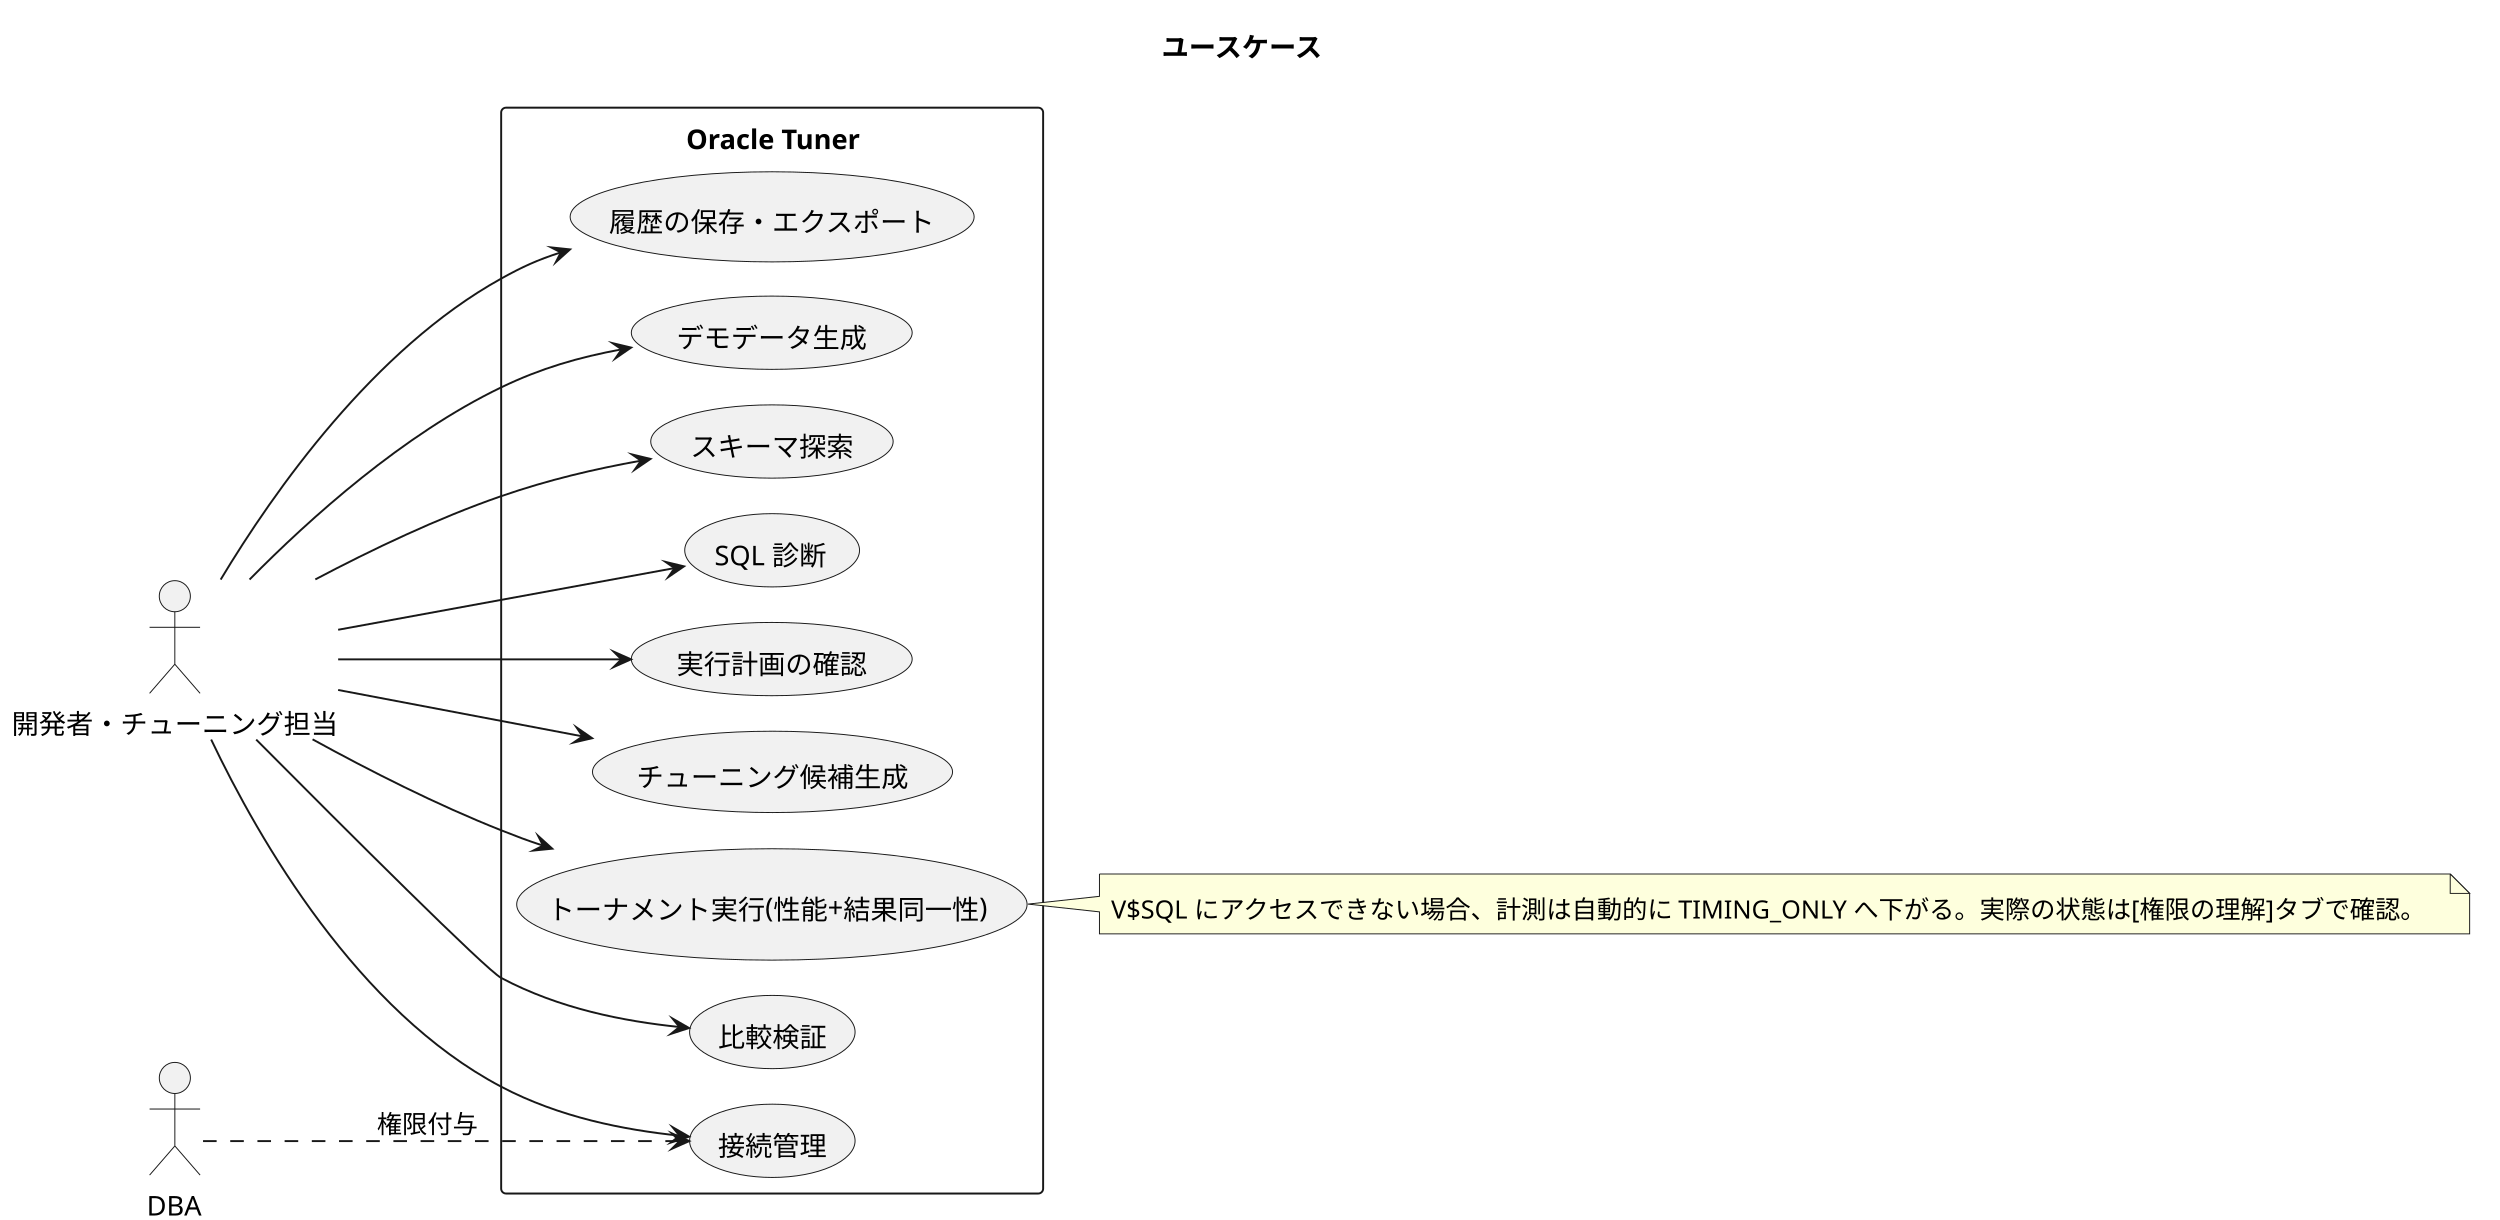
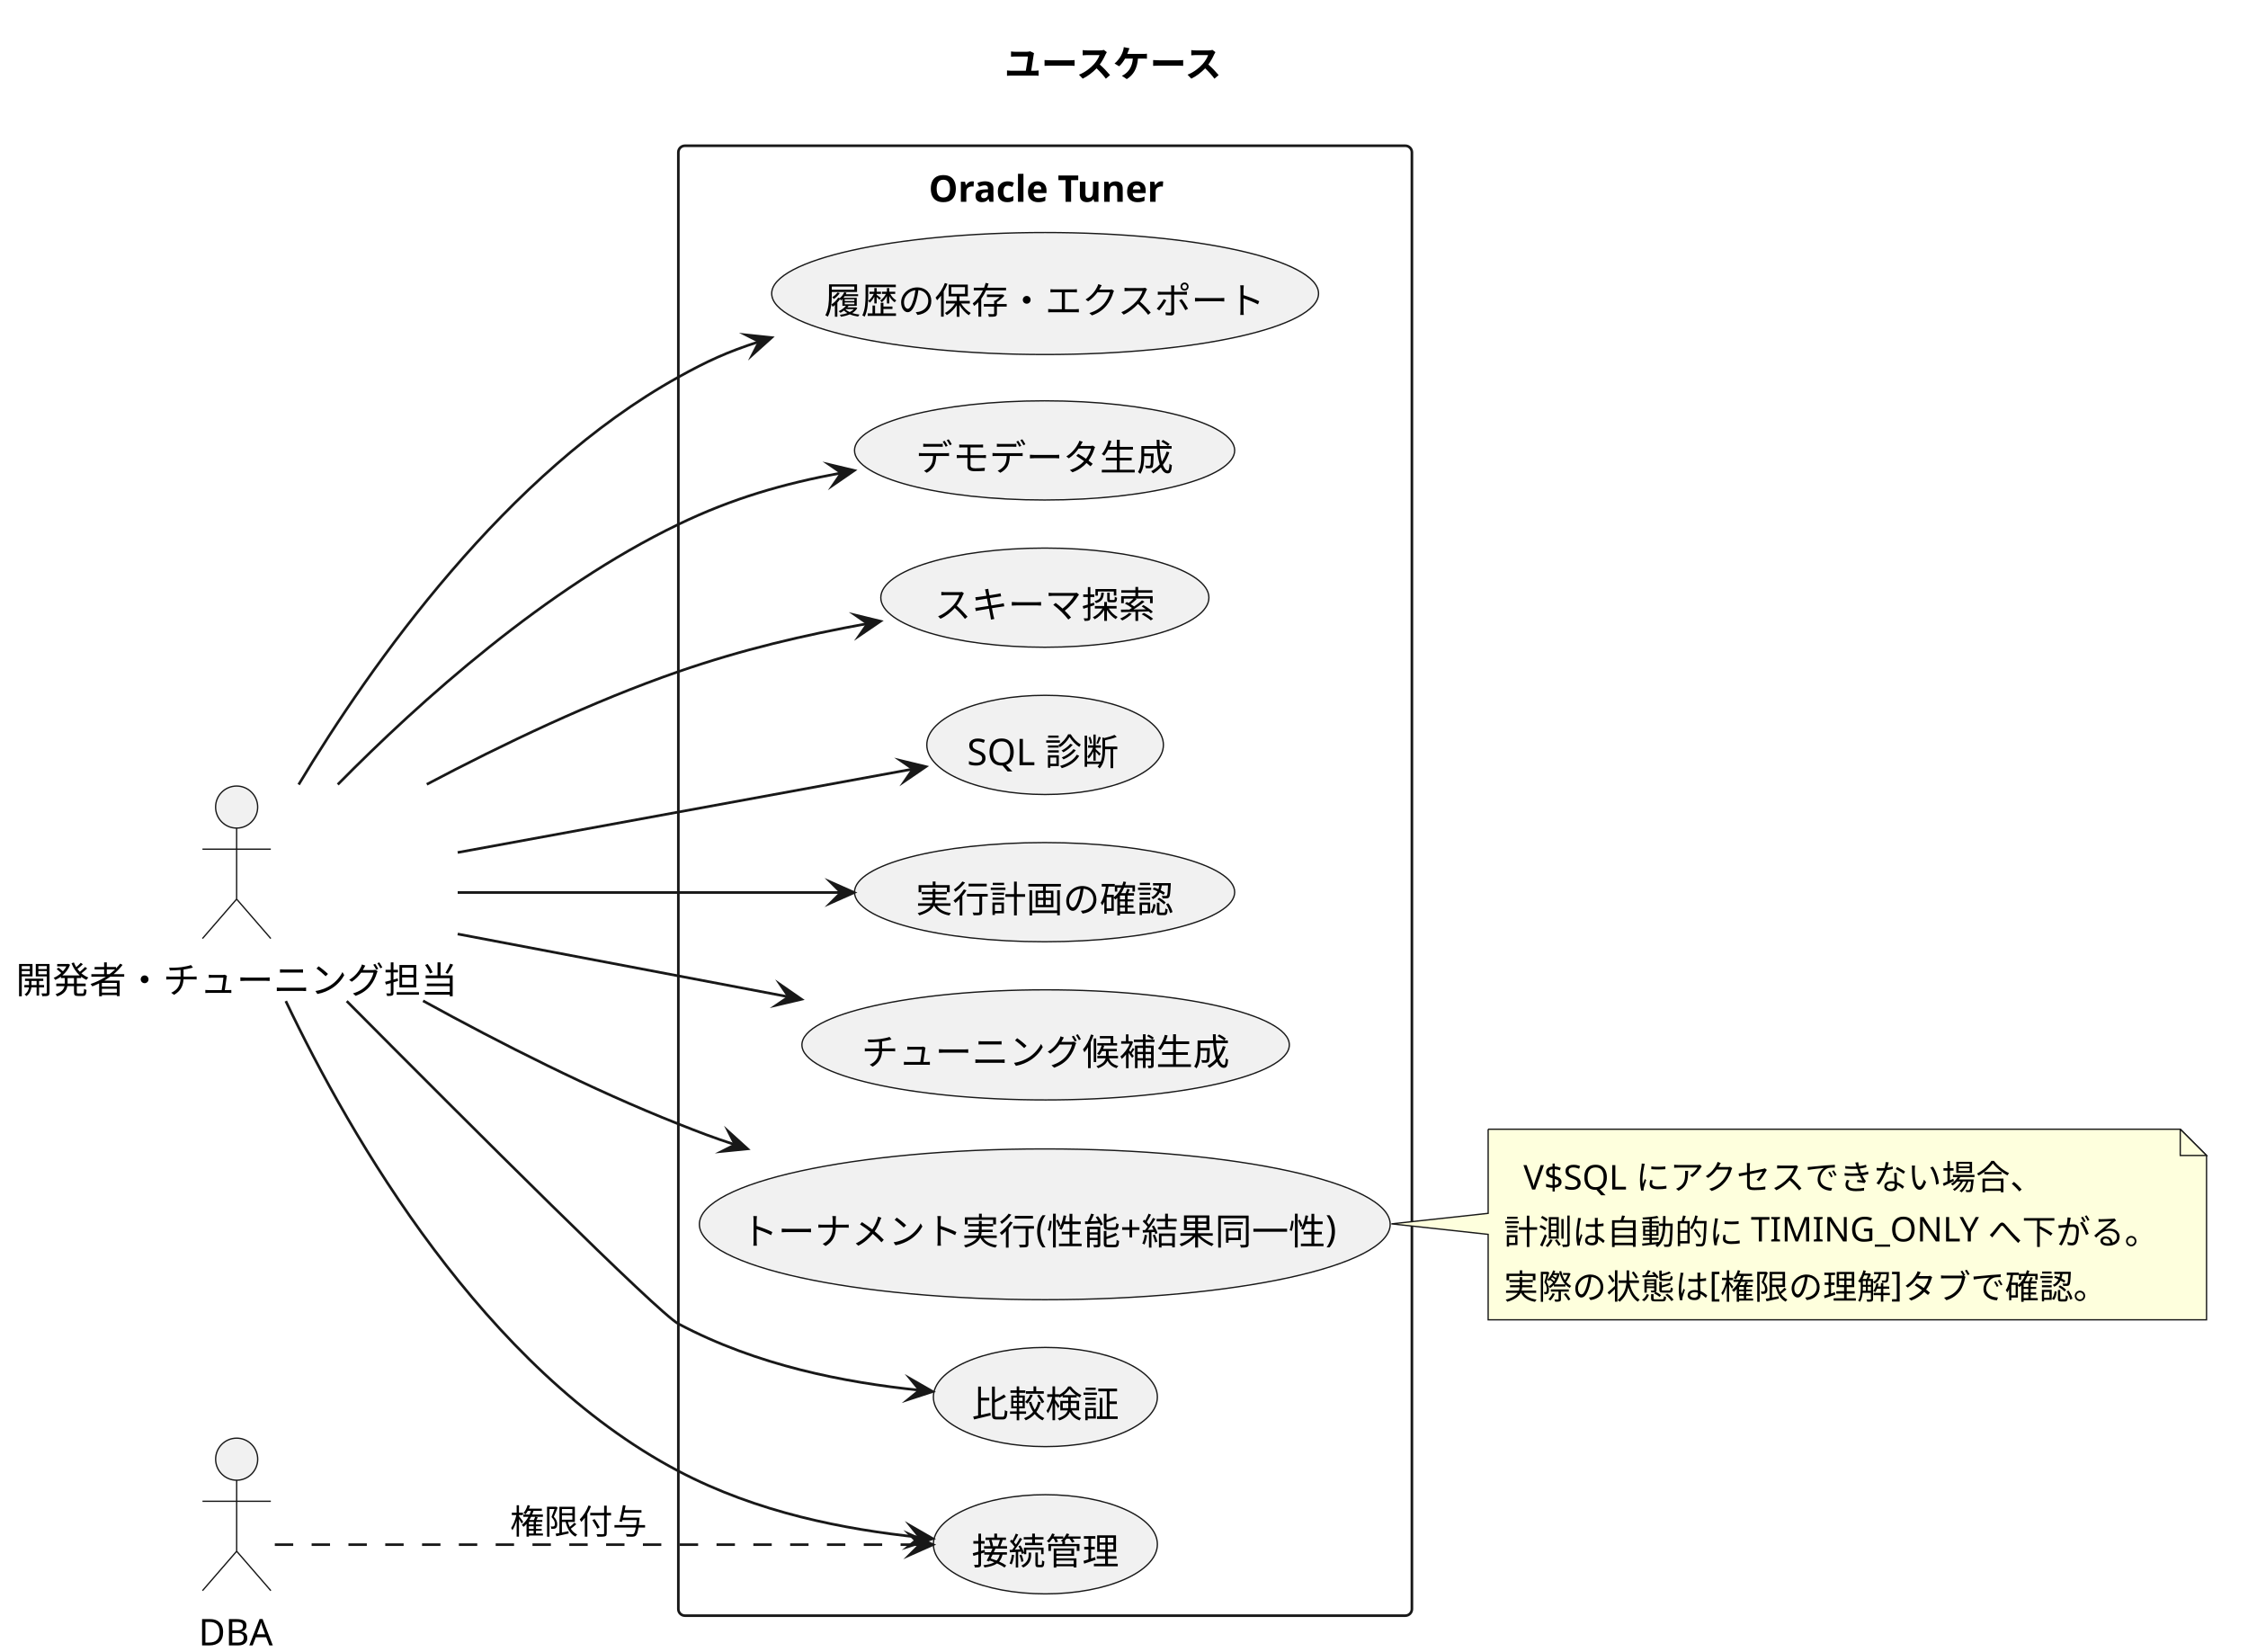
- <svg xmlns="http://www.w3.org/2000/svg" contentStyleType="text/css" data-diagram-type="DESCRIPTION" height="628px" preserveAspectRatio="none" style="width:1287px;height:628px;background:#FFFFFF;" version="1.1" viewBox="0 0 1287 628" width="1287px" zoomAndPan="magnify">
+ <svg xmlns="http://www.w3.org/2000/svg" contentStyleType="text/css" data-diagram-type="DESCRIPTION" height="628px" preserveAspectRatio="none" style="width:855px;height:628px;background:#FFFFFF;" version="1.1" viewBox="0 0 855 628" width="855px" zoomAndPan="magnify">
  <defs />
  <g>
    <g class="title" data-source-line="3">
-       <text fill="#000000" font-family="Yu Gothic" font-size="14" font-weight="700" lengthAdjust="spacing" textLength="84" x="598" y="29.318">ユースケース</text>
+       <text fill="#000000" font-family="Yu Gothic" font-size="14" font-weight="700" lengthAdjust="spacing" textLength="84" x="382" y="29.318">ユースケース</text>
    </g>
    <g class="cluster" data-qualified-name="Oracle Tuner" data-source-line="10" id="ent0003">
      <rect fill="none" height="559" rx="2.5" ry="2.5" style="stroke:#181818;stroke-width:1;" width="279" x="258" y="55.429" />
      <text fill="#000000" font-family="Yu Gothic" font-size="14" font-weight="700" lengthAdjust="spacing" textLength="88.573" x="353.213" y="76.747">Oracle Tuner</text>
    </g>
    <g class="entity" data-qualified-name="DEV" data-source-line="7" id="ent0001">
      <ellipse cx="90" cy="306.929" fill="#F1F1F1" rx="8" ry="8" style="stroke:#181818;stroke-width:0.5;" />
      <path d="M90,314.929 L90,341.929 M77,322.929 L103,322.929 M90,341.929 L77,356.929 M90,341.929 L103,356.929" fill="none" style="stroke:#181818;stroke-width:0.5;" />
      <text fill="#000000" font-family="Yu Gothic" font-size="14" lengthAdjust="spacing" textLength="168" x="6" y="377.747">開発者・チューニング担当</text>
    </g>
    <g class="entity" data-qualified-name="DBA" data-source-line="8" id="ent0002">
      <ellipse cx="90.013" cy="554.929" fill="#F1F1F1" rx="8" ry="8" style="stroke:#181818;stroke-width:0.5;" />
      <path d="M90.013,562.929 L90.013,589.929 M77.013,570.929 L103.013,570.929 M90.013,589.929 L77.013,604.929 M90.013,589.929 L103.013,604.929" fill="none" style="stroke:#181818;stroke-width:0.5;" />
      <text fill="#000000" font-family="Yu Gothic" font-size="14" lengthAdjust="spacing" textLength="29.025" x="75.5" y="625.747">DBA</text>
    </g>
    <g class="entity" data-qualified-name="GMN23" data-source-line="34" id="ent0024">
-       <path d="M566,449.929 L566,461.429 L529.13,465.429 L566,469.429 L566,480.755 A0,0 0 0 0 566,480.755 L1271.373,480.755 A0,0 0 0 0 1271.373,480.755 L1271.373,459.929 L1261.373,449.929 L566,449.929 A0,0 0 0 0 566,449.929" fill="#FEFFDD" style="stroke:#181818;stroke-width:0.5;" />
-       <path d="M1261.373,449.929 L1261.373,459.929 L1271.373,459.929 L1261.373,449.929" fill="#FEFFDD" style="stroke:#181818;stroke-width:0.5;" />
-       <text fill="#000000" font-family="Yu Gothic" font-size="13" lengthAdjust="spacing" textLength="684.373" x="572" y="472.867">V$SQL にアクセスできない場合、計測は自動的に TIMING_ONLY へ下がる。実際の状態は[権限の理解]タブで確認。</text>
+       <path d="M566,429.429 L566,461.429 L529.198,465.429 L566,469.429 L566,501.909 A0,0 0 0 0 566,501.909 L839.231,501.909 A0,0 0 0 0 839.231,501.909 L839.231,439.429 L829.231,429.429 L566,429.429 A0,0 0 0 0 566,429.429" fill="#FEFFDD" style="stroke:#181818;stroke-width:0.5;" />
+       <path d="M829.231,429.429 L829.231,439.429 L839.231,439.429 L829.231,429.429" fill="#FEFFDD" style="stroke:#181818;stroke-width:0.5;" />
+       <text fill="#000000" font-family="Yu Gothic" font-size="13" lengthAdjust="spacing" textLength="201.1" x="579.414" y="452.367">V$SQL にアクセスできない場合、</text>
+       <text fill="#000000" font-family="Yu Gothic" font-size="13" lengthAdjust="spacing" textLength="252.231" x="572" y="473.194">計測は自動的に TIMING_ONLY へ下がる。</text>
+       <text fill="#000000" font-family="Yu Gothic" font-size="13" lengthAdjust="spacing" textLength="231.042" x="572" y="494.021">実際の状態は[権限の理解]タブで確認。</text>
    </g>
    <g class="entity" data-qualified-name="Oracle Tuner.UC1" data-source-line="11" id="ent0004">
      <ellipse cx="397.598" cy="587.288" fill="#F1F1F1" rx="42.598" ry="18.86" style="stroke:#181818;stroke-width:0.5;" />
      <text fill="#000000" font-family="Yu Gothic" font-size="14" lengthAdjust="spacing" textLength="56" x="369.598" y="595.003">接続管理</text>
    </g>
    <g class="entity" data-qualified-name="Oracle Tuner.UC2" data-source-line="12" id="ent0005">
      <ellipse cx="397.397" cy="227.288" fill="#F1F1F1" rx="62.397" ry="18.86" style="stroke:#181818;stroke-width:0.5;" />
      <text fill="#000000" font-family="Yu Gothic" font-size="14" lengthAdjust="spacing" textLength="84" x="355.397" y="235.003">スキーマ探索</text>
    </g>
    <g class="entity" data-qualified-name="Oracle Tuner.UC3" data-source-line="13" id="ent0006">
      <ellipse cx="397.495" cy="283.288" fill="#F1F1F1" rx="44.995" ry="18.86" style="stroke:#181818;stroke-width:0.5;" />
      <text fill="#000000" font-family="Yu Gothic" font-size="14" lengthAdjust="spacing" textLength="59.391" x="367.8" y="291.003">SQL 診断</text>
    </g>
    <g class="entity" data-qualified-name="Oracle Tuner.UC4" data-source-line="14" id="ent0007">
      <ellipse cx="397.296" cy="339.288" fill="#F1F1F1" rx="72.296" ry="18.86" style="stroke:#181818;stroke-width:0.5;" />
      <text fill="#000000" font-family="Yu Gothic" font-size="14" lengthAdjust="spacing" textLength="98" x="348.296" y="347.003">実行計画の確認</text>
    </g>
    <g class="entity" data-qualified-name="Oracle Tuner.UC5" data-source-line="15" id="ent0008">
      <ellipse cx="397.689" cy="397.366" fill="#F1F1F1" rx="92.689" ry="20.938" style="stroke:#181818;stroke-width:0.5;" />
      <text fill="#000000" font-family="Yu Gothic" font-size="14" lengthAdjust="spacing" textLength="140" x="327.689" y="405.081">チューニング候補生成</text>
    </g>
    <g class="entity" data-qualified-name="Oracle Tuner.UC6" data-source-line="16" id="ent0009">
      <ellipse cx="397.37" cy="465.603" fill="#F1F1F1" rx="131.37" ry="28.674" style="stroke:#181818;stroke-width:0.5;" />
      <text fill="#000000" font-family="Yu Gothic" font-size="14" lengthAdjust="spacing" textLength="230.952" x="281.894" y="473.317">トーナメント実行(性能+結果同一性)</text>
    </g>
    <g class="entity" data-qualified-name="Oracle Tuner.UC7" data-source-line="17" id="ent0010">
      <ellipse cx="397.598" cy="531.288" fill="#F1F1F1" rx="42.598" ry="18.86" style="stroke:#181818;stroke-width:0.5;" />
      <text fill="#000000" font-family="Yu Gothic" font-size="14" lengthAdjust="spacing" textLength="56" x="369.598" y="539.003">比較検証</text>
    </g>
    <g class="entity" data-qualified-name="Oracle Tuner.UC8" data-source-line="18" id="ent0011">
      <ellipse cx="397.495" cy="111.628" fill="#F1F1F1" rx="103.995" ry="23.199" style="stroke:#181818;stroke-width:0.5;" />
      <text fill="#000000" font-family="Yu Gothic" font-size="14" lengthAdjust="spacing" textLength="168" x="313.495" y="119.342">履歴の保存・エクスポート</text>
    </g>
    <g class="entity" data-qualified-name="Oracle Tuner.UC9" data-source-line="19" id="ent0012">
      <ellipse cx="397.296" cy="171.288" fill="#F1F1F1" rx="72.296" ry="18.86" style="stroke:#181818;stroke-width:0.5;" />
      <text fill="#000000" font-family="Yu Gothic" font-size="14" lengthAdjust="spacing" textLength="98" x="348.296" y="179.003">デモデータ生成</text>
    </g>
    <g class="link" data-entity-1="ent0001" data-entity-2="ent0004" data-link-type="dependency" id="lnk13">
      <polygon fill="#181818" points="354.751,585.154,346.216,580.238,349.778,584.633,345.384,588.195,354.751,585.154" style="stroke:#181818;stroke-width:1;stroke-linejoin:miter;stroke-miterlimit:10;" />
      <path d="M108.703,380.717 C133.556,432.887 184.176,520.548 258,559.429 C288.062,575.261 321.162,581.637 349.778,584.633" fill="none" style="stroke:#181818;stroke-width:1;" />
    </g>
    <g class="link" data-entity-1="ent0001" data-entity-2="ent0005" data-link-type="dependency" id="lnk14">
      <polygon fill="#181818" points="334.886,236.254,325.316,233.927,329.966,237.147,326.745,241.798,334.886,236.254" style="stroke:#181818;stroke-width:1;stroke-linejoin:miter;stroke-miterlimit:10;" />
      <path d="M162.327,298.281 C191.266,282.999 225.486,266.666 258,255.429 C282.577,246.935 305.627,241.568 329.966,237.147" fill="none" style="stroke:#181818;stroke-width:1;" />
    </g>
    <g class="link" data-entity-1="ent0001" data-entity-2="ent0006" data-link-type="dependency" id="lnk15">
      <polygon fill="#181818" points="352.142,291.56,342.568,289.248,347.224,292.461,344.011,297.117,352.142,291.56" style="stroke:#181818;stroke-width:1;stroke-linejoin:miter;stroke-miterlimit:10;" />
      <path d="M174.076,324.2 C231.5,313.674 300.725,300.985 347.224,292.461" fill="none" style="stroke:#181818;stroke-width:1;" />
    </g>
    <g class="link" data-entity-1="ent0001" data-entity-2="ent0007" data-link-type="dependency" id="lnk16">
      <polygon fill="#181818" points="324.858,339.429,315.858,335.429,319.858,339.429,315.858,343.429,324.858,339.429" style="stroke:#181818;stroke-width:1;stroke-linejoin:miter;stroke-miterlimit:10;" />
      <path d="M174.076,339.429 C221.252,339.429 274.712,339.429 319.858,339.429" fill="none" style="stroke:#181818;stroke-width:1;" />
    </g>
    <g class="link" data-entity-1="ent0001" data-entity-2="ent0008" data-link-type="dependency" id="lnk17">
      <polygon fill="#181818" points="304.844,380.028,296.748,374.419,299.932,379.095,295.256,382.279,304.844,380.028" style="stroke:#181818;stroke-width:1;stroke-linejoin:miter;stroke-miterlimit:10;" />
      <path d="M174.076,355.201 C214.537,362.883 258.388,371.208 299.932,379.095" fill="none" style="stroke:#181818;stroke-width:1;" />
    </g>
    <g class="link" data-entity-1="ent0001" data-entity-2="ent0009" data-link-type="dependency" id="lnk18">
      <polygon fill="#181818" points="284.311,436.903,277.019,430.283,279.563,435.335,274.51,437.879,284.311,436.903" style="stroke:#181818;stroke-width:1;stroke-linejoin:miter;stroke-miterlimit:10;" />
      <path d="M160.906,380.613 C190.218,396.725 225.084,414.42 258,427.429 C266.464,430.774 270.582,432.369 279.563,435.335" fill="none" style="stroke:#181818;stroke-width:1;" />
    </g>
    <g class="link" data-entity-1="ent0001" data-entity-2="ent0010" data-link-type="dependency" id="lnk19">
      <polygon fill="#181818" points="354.719,529.214,346.18,524.307,349.746,528.698,345.355,532.264,354.719,529.214" style="stroke:#181818;stroke-width:1;stroke-linejoin:miter;stroke-miterlimit:10;" />
      <path d="M131.881,380.731 C178.813,427.97 250.35,499.369 258,503.429 C288.012,519.356 321.115,525.729 349.746,528.698" fill="none" style="stroke:#181818;stroke-width:1;" />
    </g>
    <g class="link" data-entity-1="ent0001" data-entity-2="ent0011" data-link-type="dependency" id="lnk20">
      <polygon fill="#181818" points="293.476,128.384,283.681,127.352,288.719,129.925,286.147,134.963,293.476,128.384" style="stroke:#181818;stroke-width:1;stroke-linejoin:miter;stroke-miterlimit:10;" />
      <path d="M113.596,298.37 C141.227,252.441 192.512,179.737 258,143.429 C269.007,137.326 276.369,133.925 288.719,129.925" fill="none" style="stroke:#181818;stroke-width:1;" />
    </g>
    <g class="link" data-entity-1="ent0001" data-entity-2="ent0012" data-link-type="dependency" id="lnk21">
      <polygon fill="#181818" points="324.913,178.928,315.333,176.644,319.998,179.844,316.798,184.509,324.913,178.928" style="stroke:#181818;stroke-width:1;stroke-linejoin:miter;stroke-miterlimit:10;" />
      <path d="M128.469,298.343 C159.938,266.42 207.717,223.63 258,199.429 C278.668,189.481 297.798,183.981 319.998,179.844" fill="none" style="stroke:#181818;stroke-width:1;" />
    </g>
    <g class="link" data-entity-1="ent0002" data-entity-2="ent0004" data-link-type="dependency" id="lnk22">
      <polygon fill="#181818" points="354.832,587.429,345.832,583.429,349.832,587.429,345.832,591.429,354.832,587.429" style="stroke:#181818;stroke-width:1;stroke-linejoin:miter;stroke-miterlimit:10;" />
      <path d="M104.521,587.429 C147.94,587.429 280.053,587.429 349.832,587.429" fill="none" style="stroke:#181818;stroke-width:1;stroke-dasharray:7,7;" />
      <text fill="#000000" font-family="Yu Gothic" font-size="13" lengthAdjust="spacing" textLength="52" x="194" y="583.367">権限付与</text>
    </g>
  </g>
</svg>
